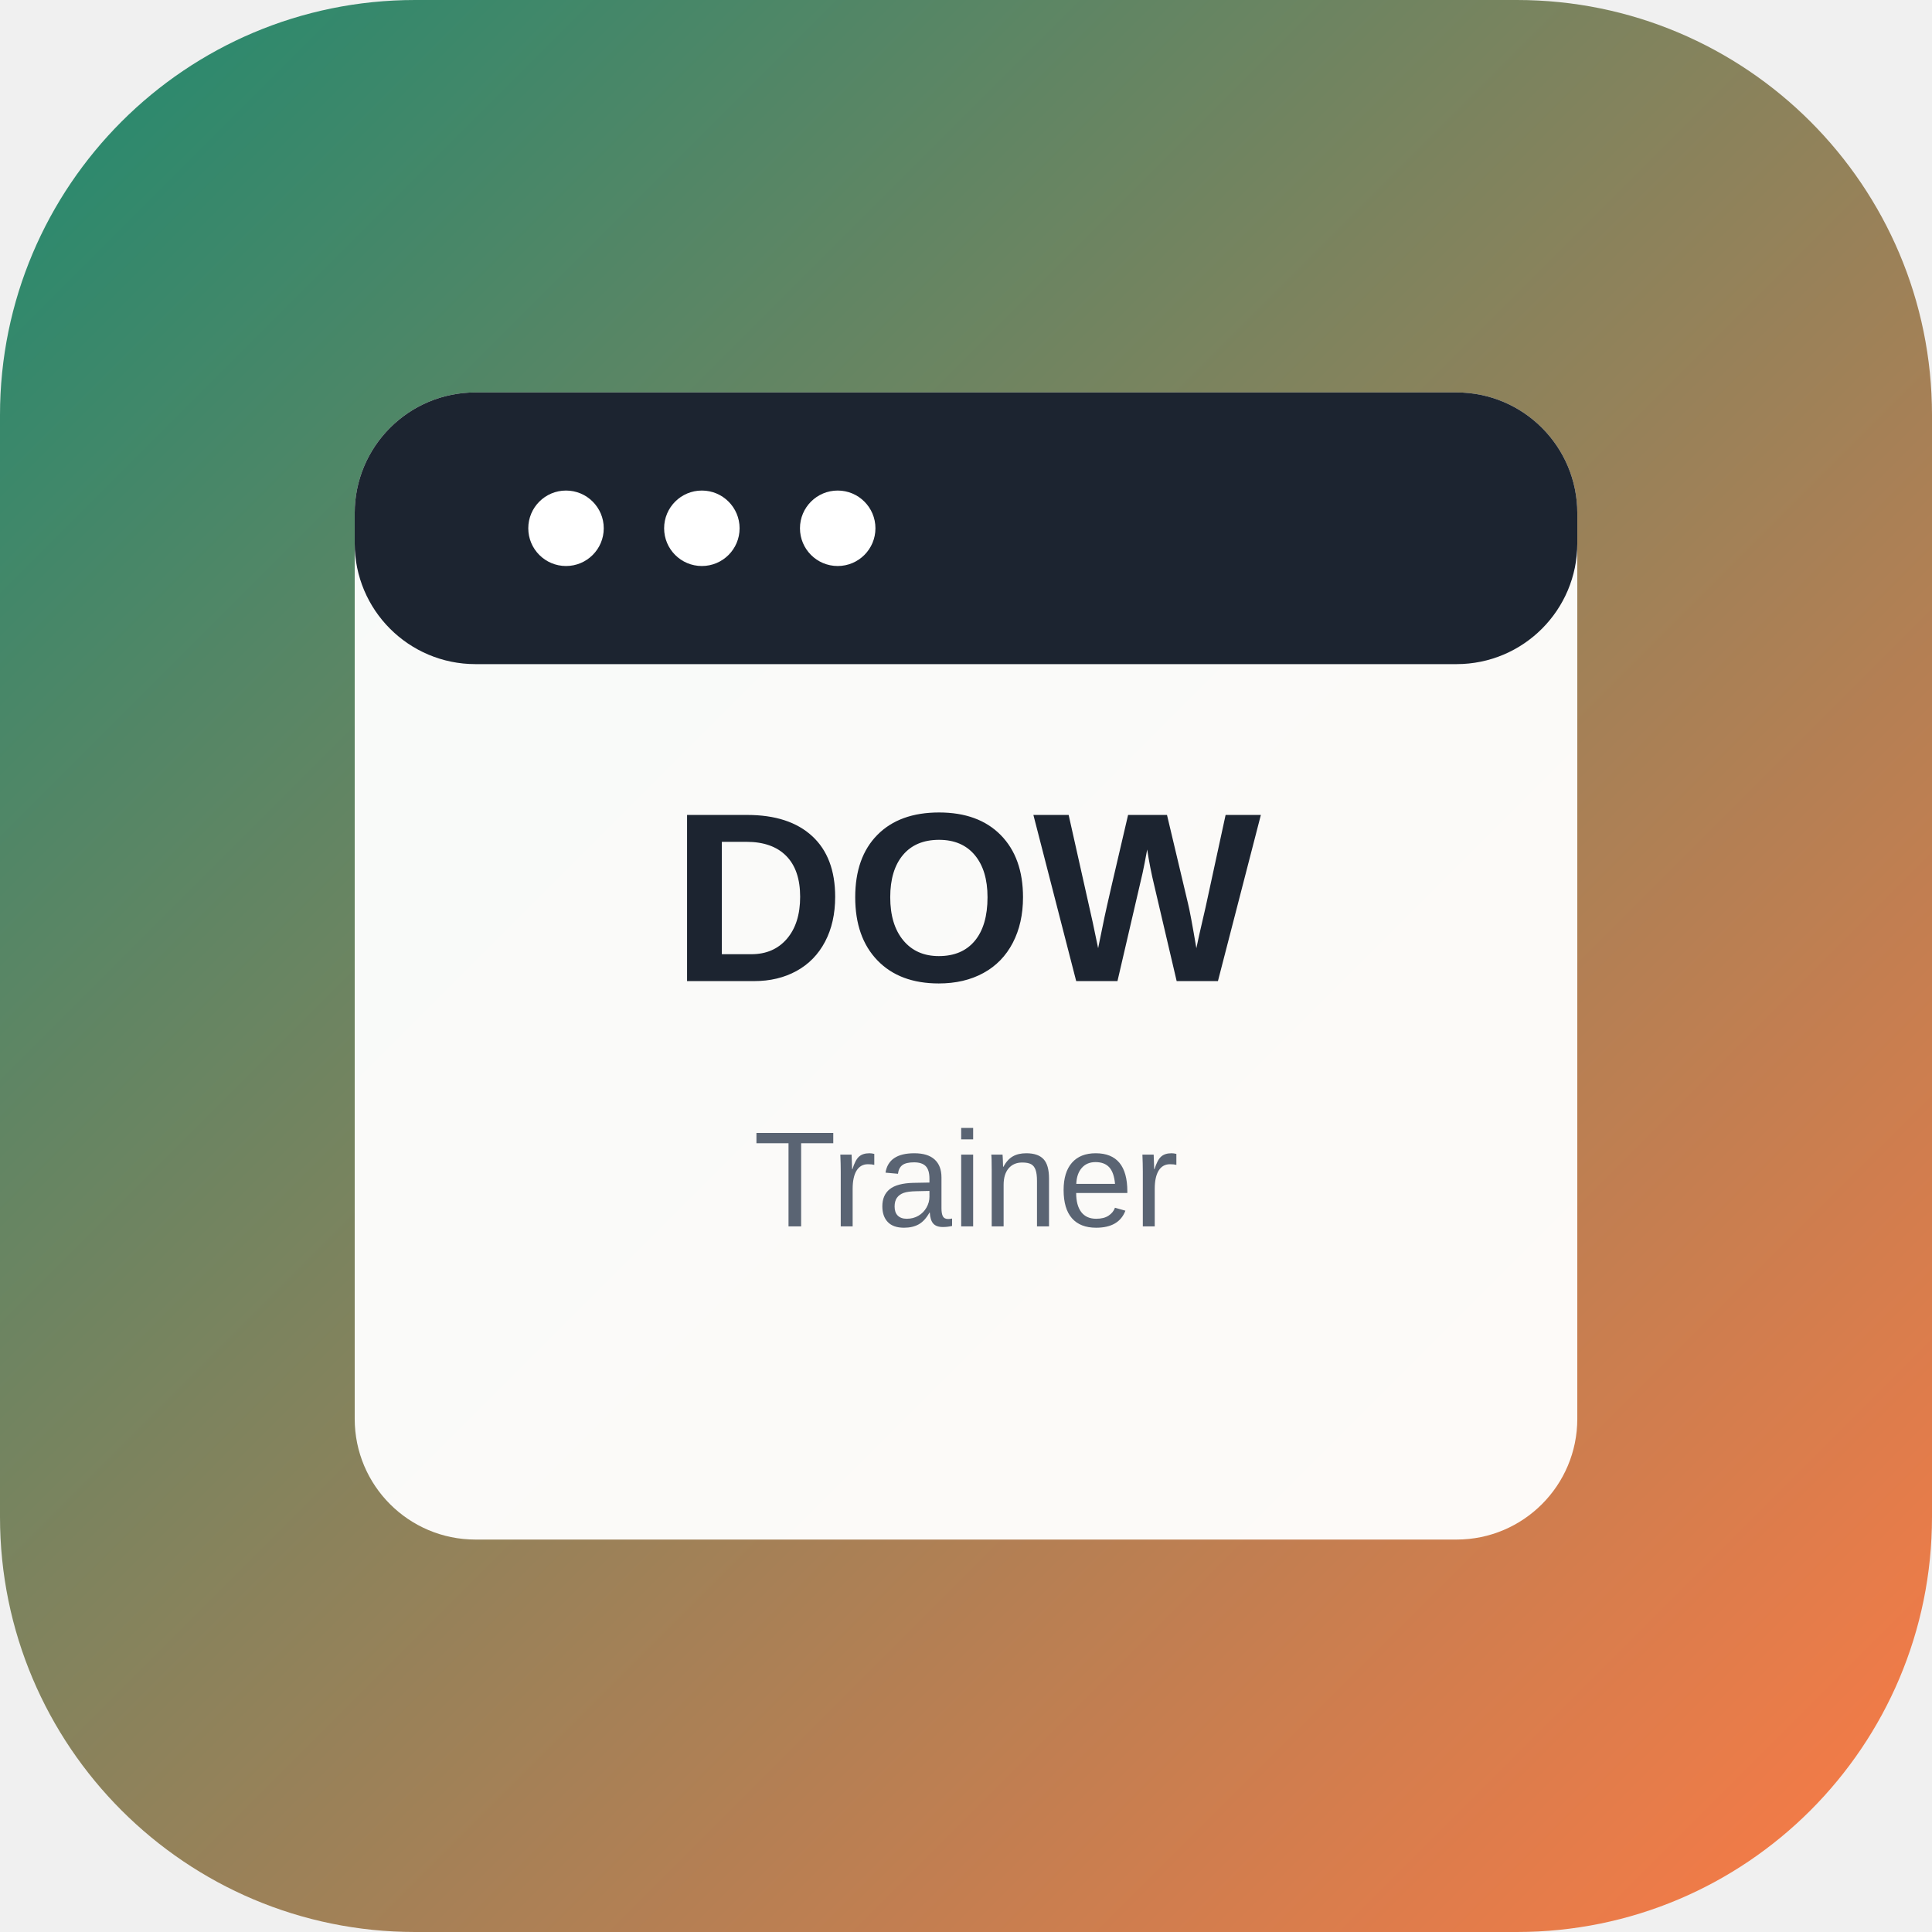
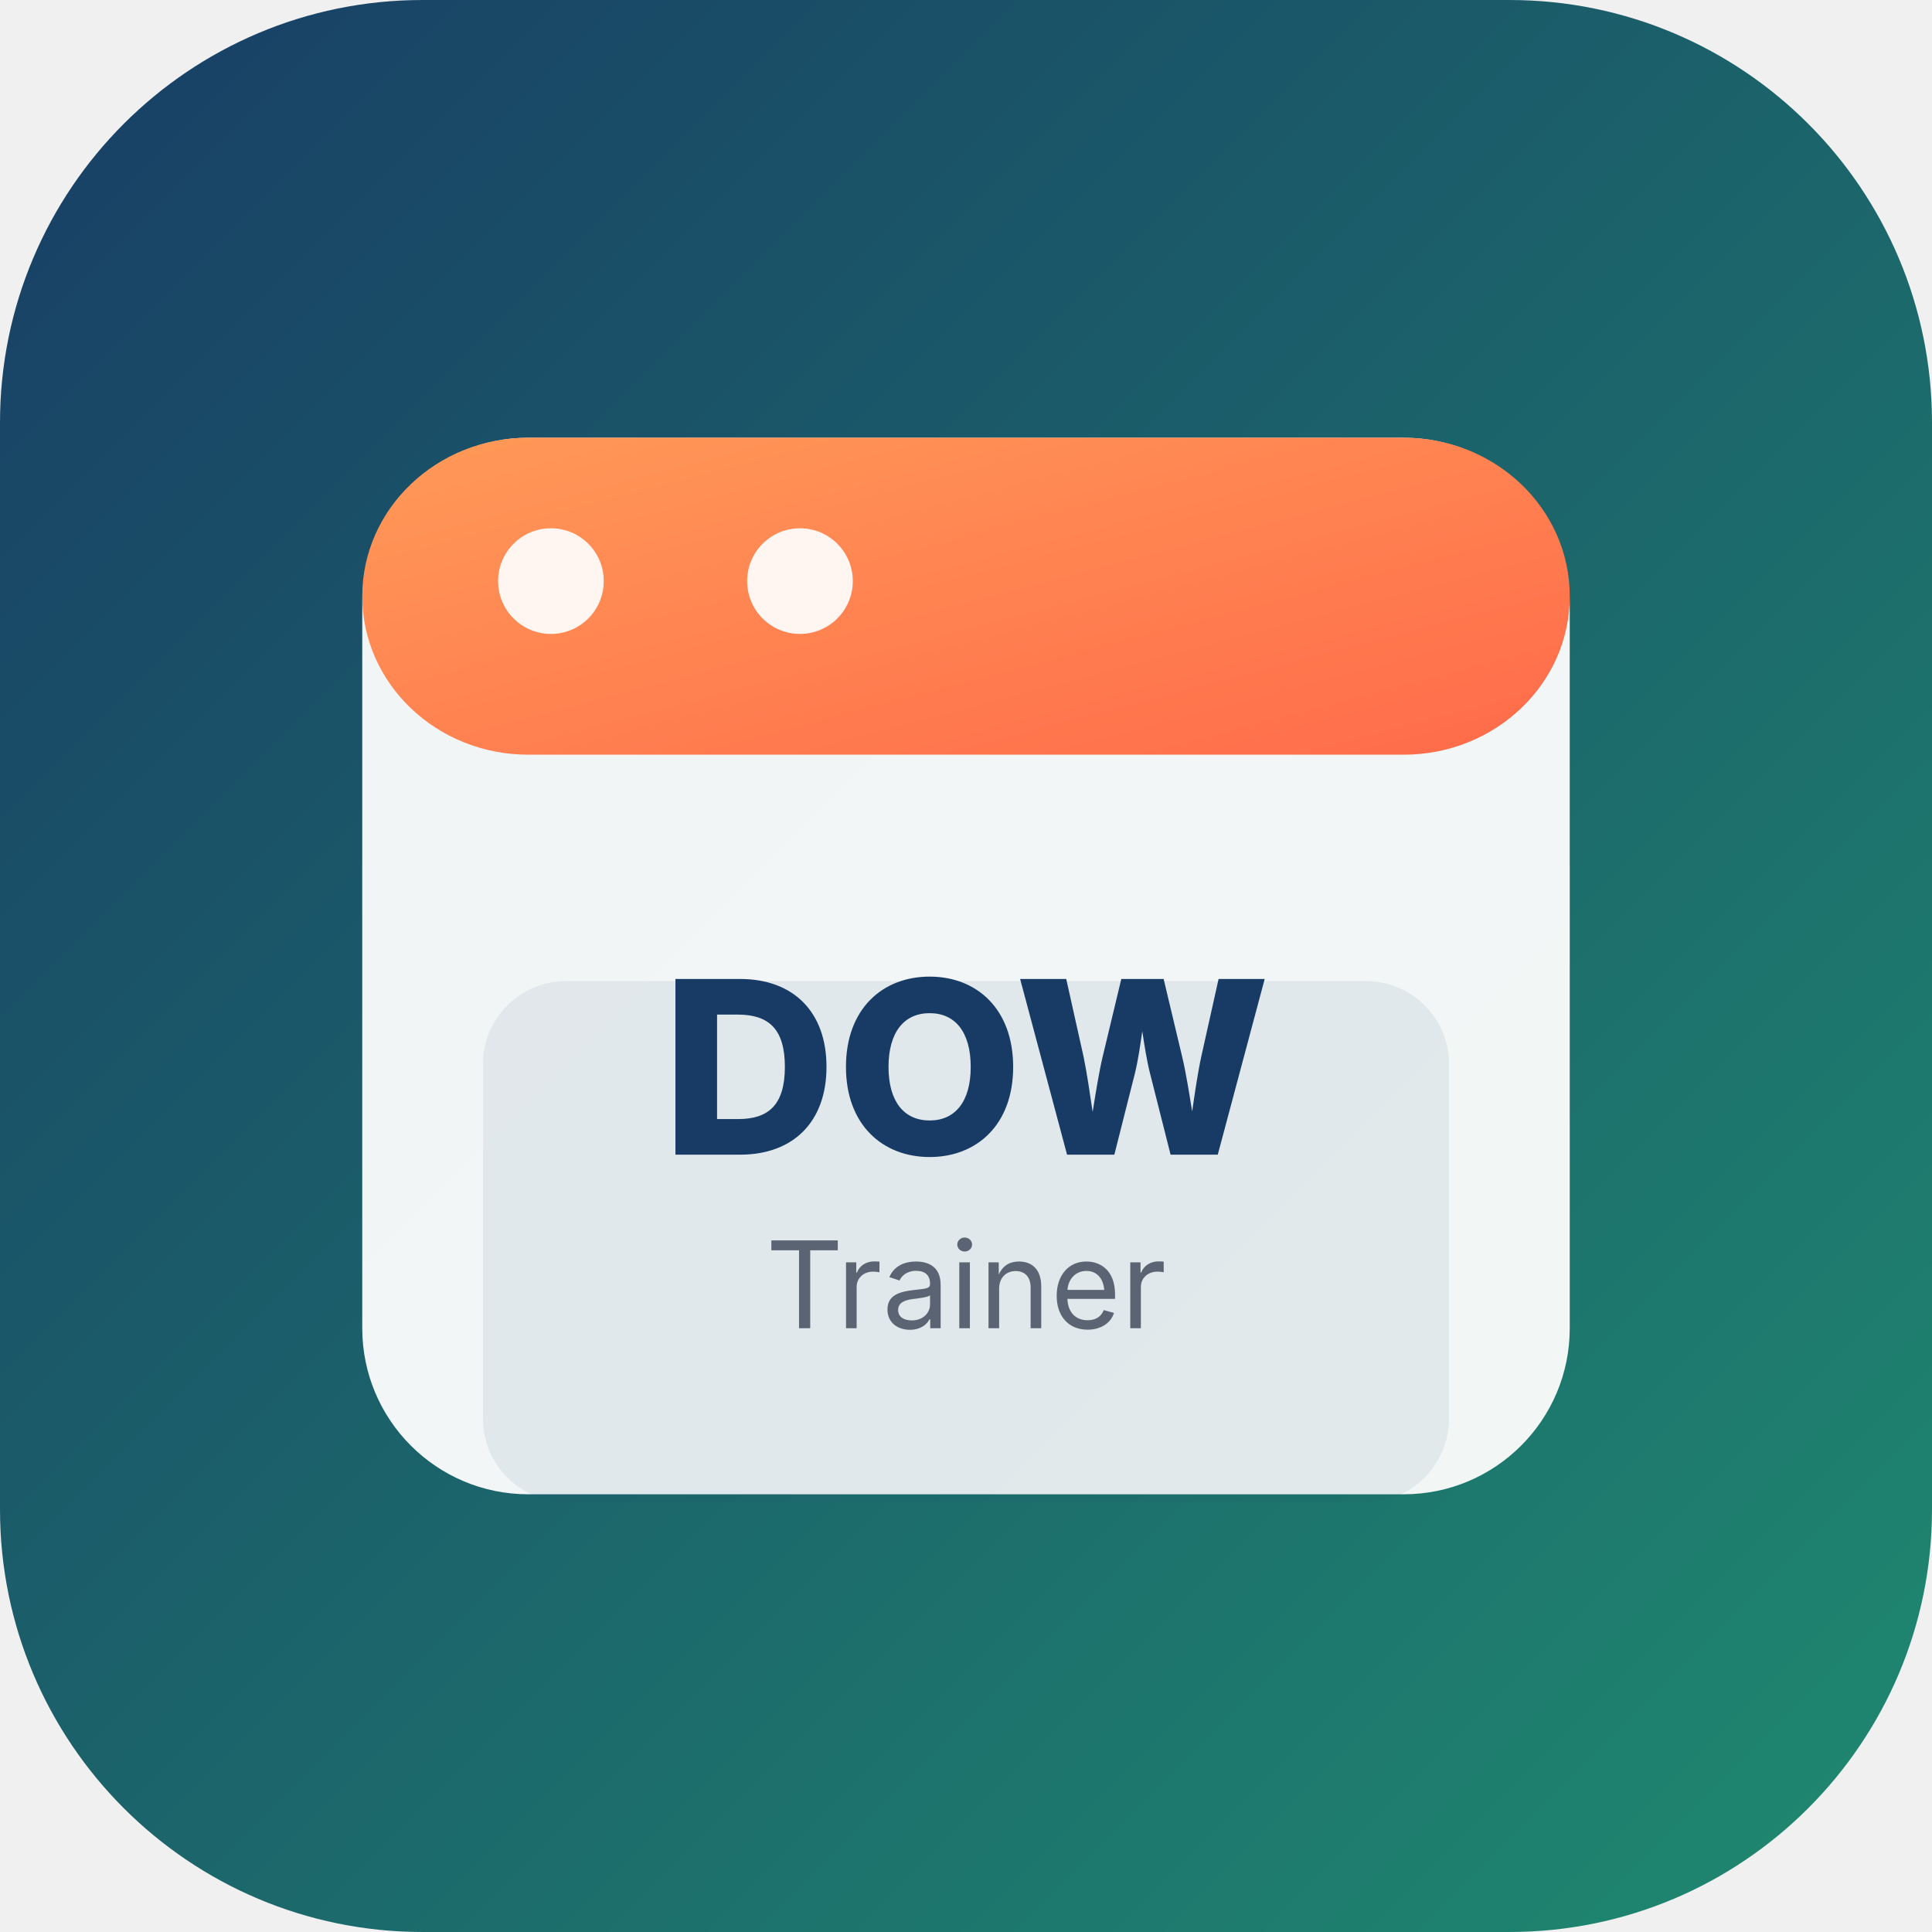
<svg xmlns="http://www.w3.org/2000/svg" viewBox="0 0 512 512">
  <defs>
    <linearGradient id="bg" x1="0" y1="0" x2="1" y2="1">
-       <stop offset="0%" stop-color="#1f8a70" />
-       <stop offset="100%" stop-color="#ff7a45" />
+       <stop offset="0%" stop-color="#183d65" />
+       <stop offset="100%" stop-color="#1f8a70" />
+     </linearGradient>
+     <linearGradient id="accent" x1="0" y1="0" x2="1" y2="1">
+       <stop offset="0%" stop-color="#ff9a58" />
+       <stop offset="100%" stop-color="#ff6a4a" />
    </linearGradient>
  </defs>
-   <rect width="512" height="512" rx="110" fill="url(#bg)" />
-   <rect x="94" y="104" width="324" height="304" rx="32" fill="#ffffff" opacity="0.96" />
-   <rect x="94" y="104" width="324" height="72" rx="32" fill="#1c2430" />
-   <circle cx="150" cy="140" r="10" fill="#fff" />
-   <circle cx="186" cy="140" r="10" fill="#fff" />
-   <circle cx="222" cy="140" r="10" fill="#fff" />
-   <text x="256" y="260" text-anchor="middle" font-family="Segoe UI, Arial, sans-serif" font-size="64" font-weight="700" fill="#1c2430">DOW</text>
-   <text x="256" y="325" text-anchor="middle" font-family="Segoe UI, Arial, sans-serif" font-size="36" fill="#5a6473">Trainer</text>
+   <rect width="512" height="512" rx="112" fill="url(#bg)" />
+   <rect x="96" y="116" width="320" height="280" rx="44" fill="rgba(255,255,255,0.94)" />
+   <rect x="96" y="116" width="320" height="84" rx="44" fill="url(#accent)" />
+   <circle cx="146" cy="154" r="14" fill="#fff" opacity="0.92" />
+   <circle cx="212" cy="154" r="14" fill="#fff" opacity="0.92" />
+   <path d="M150 260h212a22 22 0 0 1 22 22v94a22 22 0 0 1-22 22H150a22 22 0 0 1-22-22v-94a22 22 0 0 1 22-22z" fill="#173b65" opacity="0.08" />
+   <text x="256" y="306" text-anchor="middle" font-family="Inter, Segoe UI, Arial, sans-serif" font-size="64" font-weight="800" fill="#173b65">DOW</text>
+   <text x="256" y="352" text-anchor="middle" font-family="Inter, Segoe UI, Arial, sans-serif" font-size="32" fill="#5a6473">Trainer</text>
</svg>
